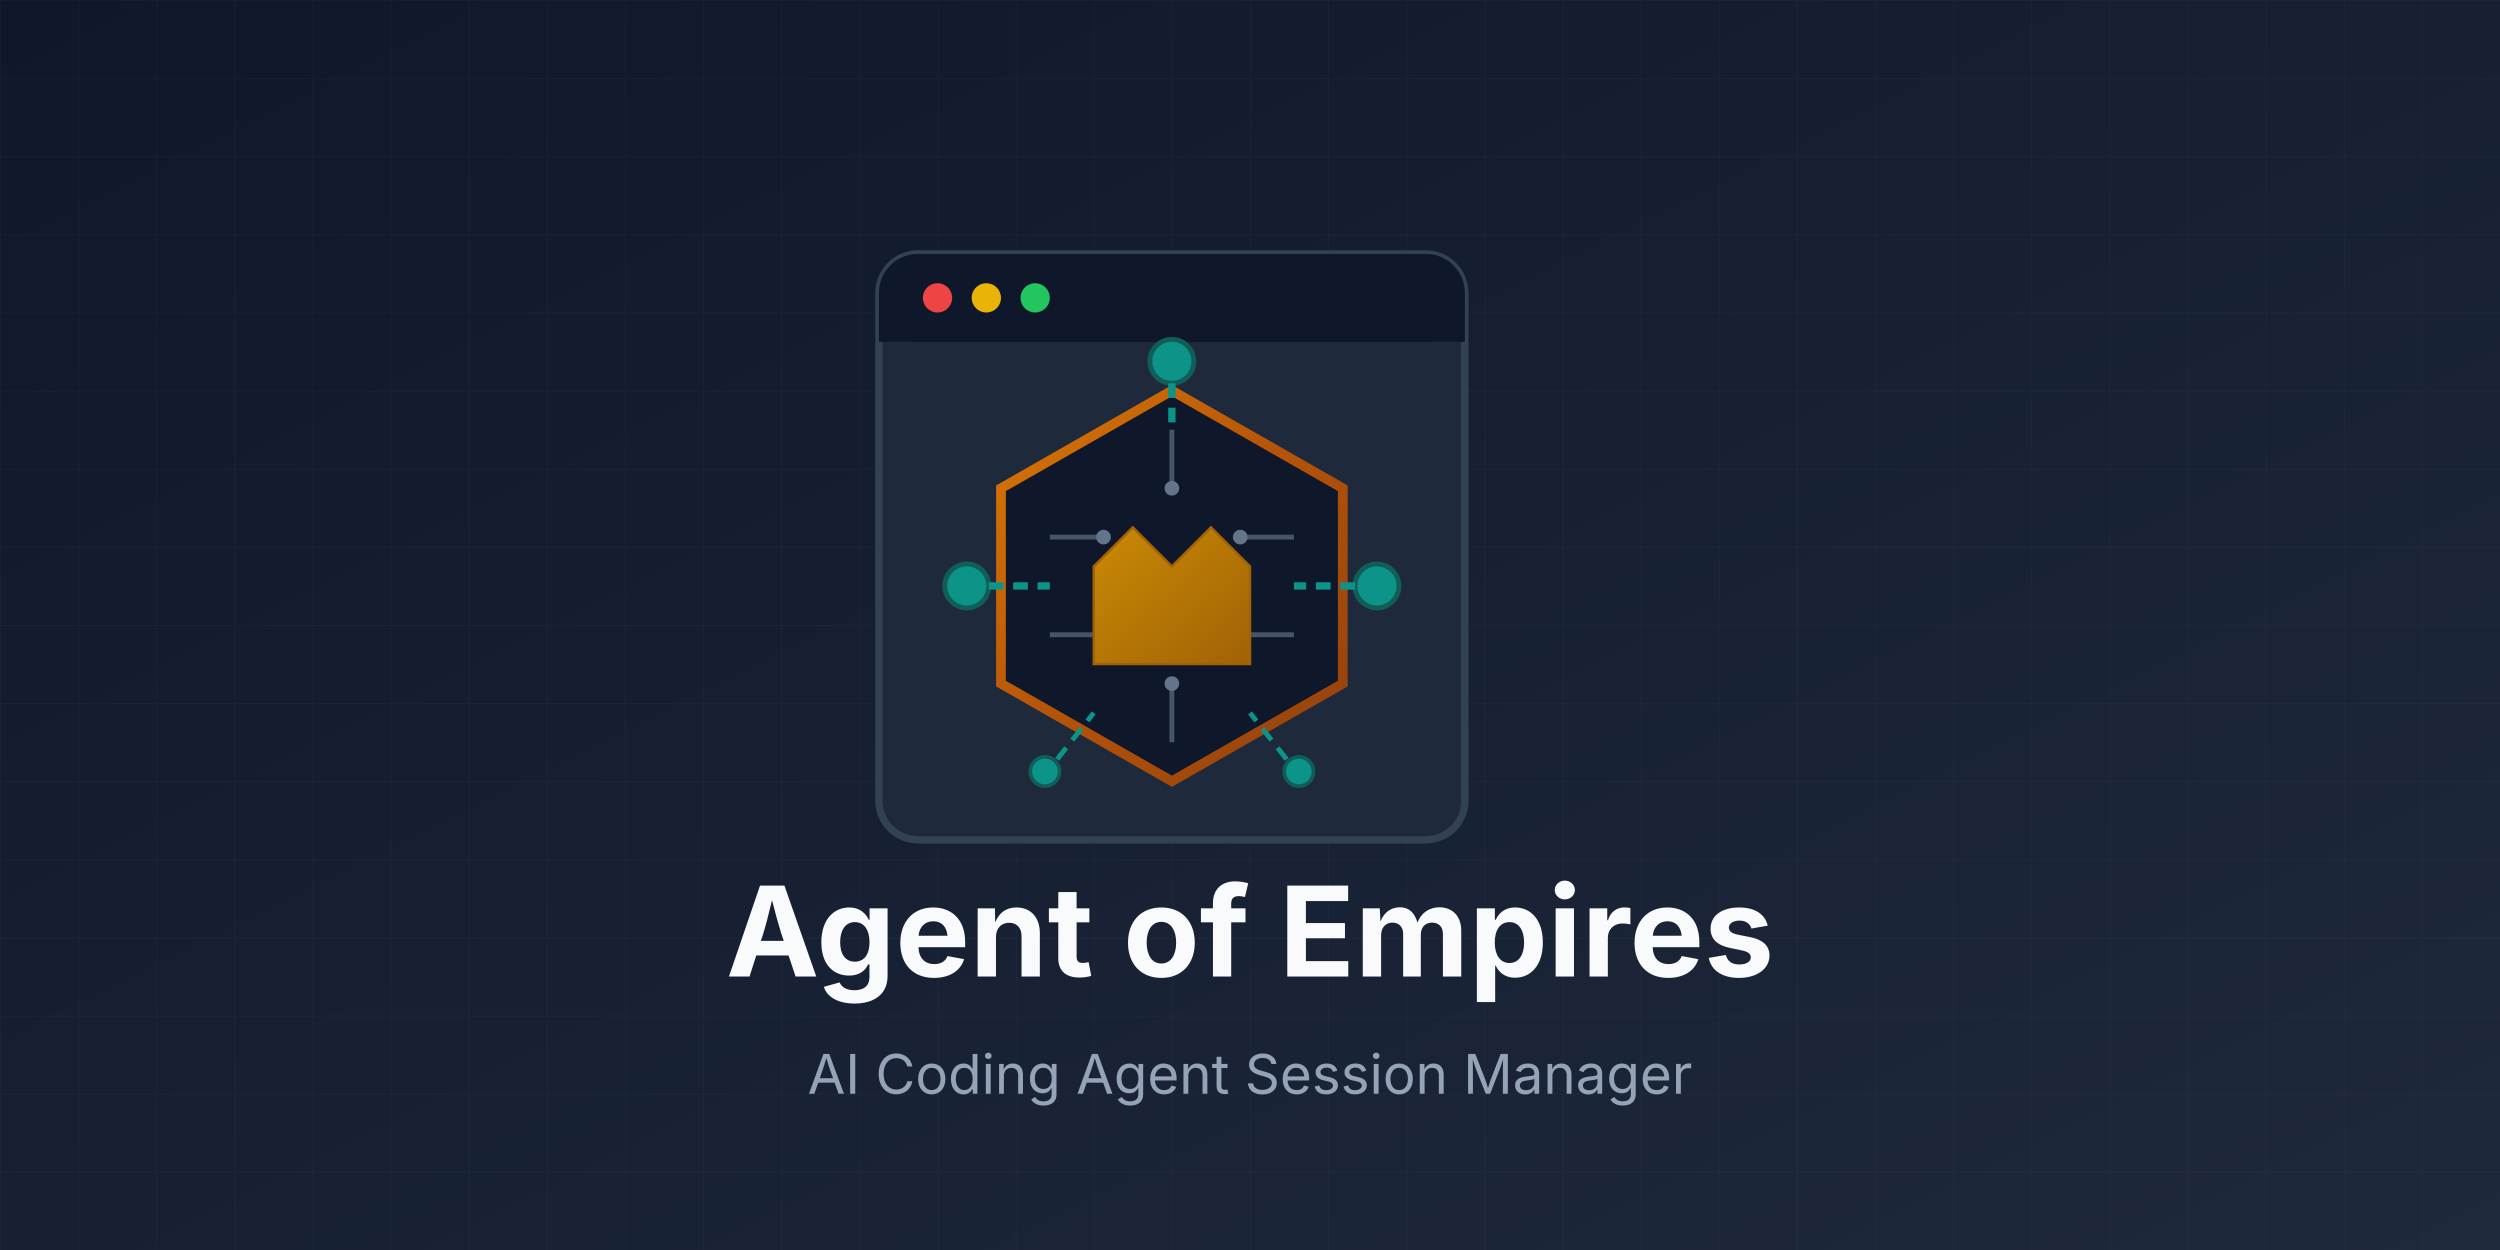
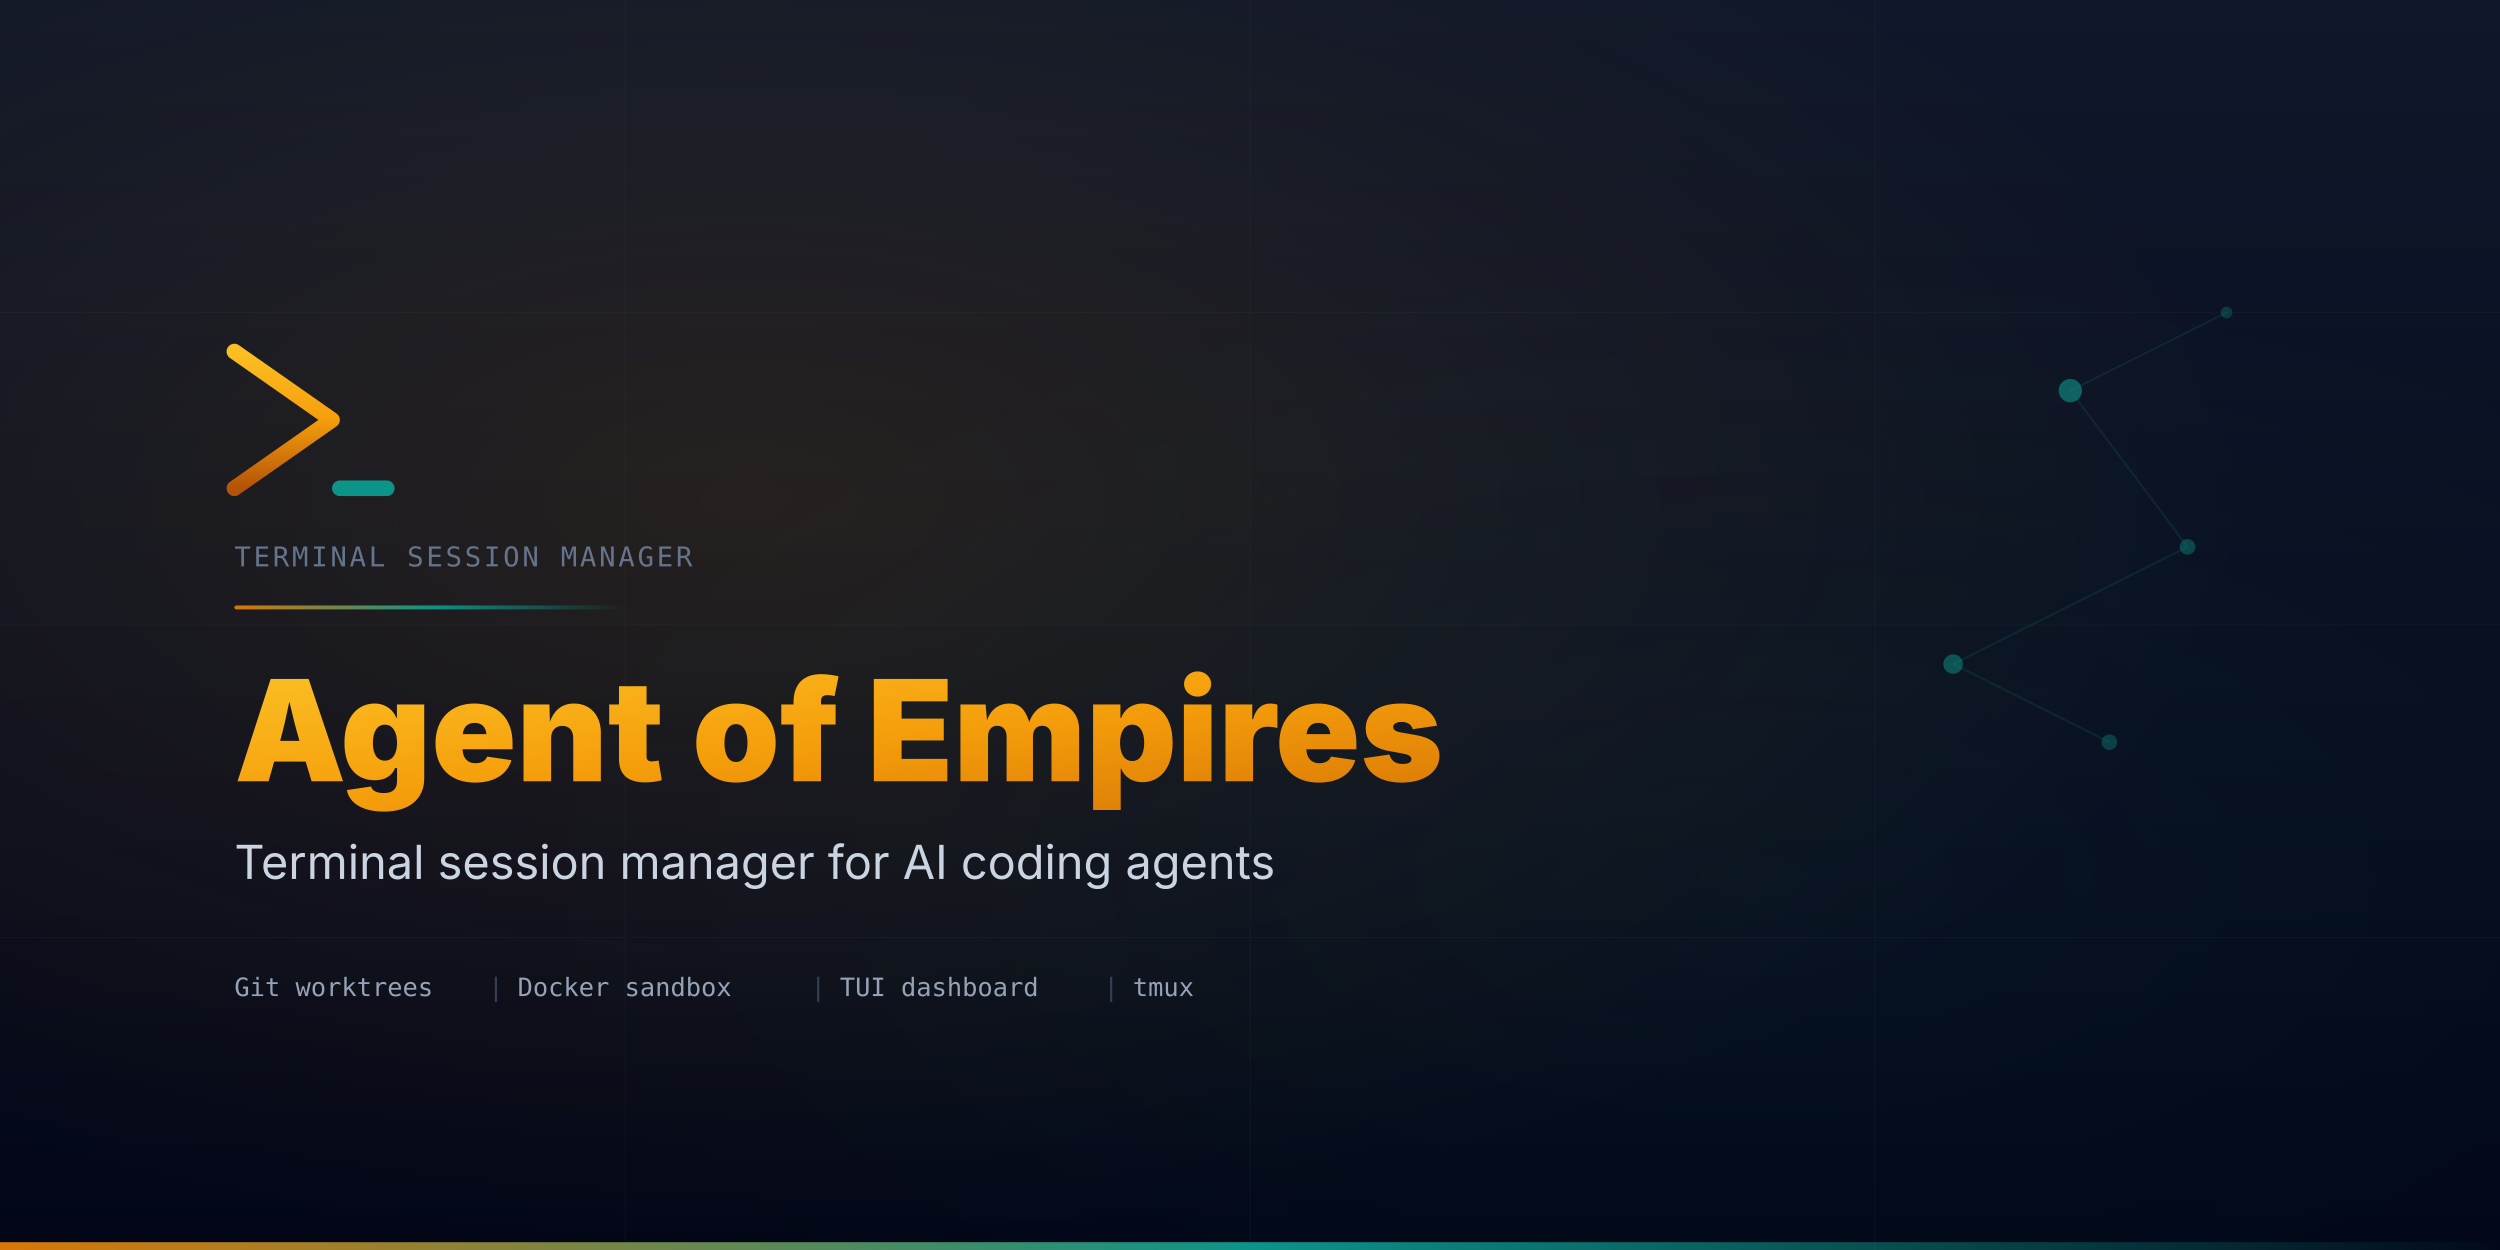
- <svg xmlns="http://www.w3.org/2000/svg" viewBox="0 0 1280 640">
+ <svg xmlns="http://www.w3.org/2000/svg" width="1280" height="640" viewBox="0 0 1280 640">
  <defs>
-     <linearGradient id="bgGrad" x1="0%" y1="0%" x2="100%" y2="100%">
-       <stop offset="0%" style="stop-color:#0f172a" />
-       <stop offset="100%" style="stop-color:#1e293b" />
+     <linearGradient id="bg" x1="0" y1="0" x2="0" y2="1">
+       <stop offset="0%" stop-color="#0f172a" />
+       <stop offset="100%" stop-color="#020617" />
    </linearGradient>
-     <linearGradient id="copperGrad" x1="0%" y1="0%" x2="100%" y2="100%">
-       <stop offset="0%" style="stop-color:#d97706" />
-       <stop offset="50%" style="stop-color:#b45309" />
-       <stop offset="100%" style="stop-color:#92400e" />
+     <linearGradient id="brand" x1="0" y1="0" x2="1" y2="1">
+       <stop offset="0%" stop-color="#fbbf24" />
+       <stop offset="50%" stop-color="#f59e0b" />
+       <stop offset="100%" stop-color="#d97706" />
    </linearGradient>
-     <linearGradient id="bronzeGrad" x1="0%" y1="0%" x2="100%" y2="100%">
-       <stop offset="0%" style="stop-color:#ca8a04" />
-       <stop offset="100%" style="stop-color:#a16207" />
+     <linearGradient id="prompt-grad" x1="0" y1="0" x2="0" y2="1">
+       <stop offset="0%" stop-color="#fbbf24" />
+       <stop offset="50%" stop-color="#f59e0b" />
+       <stop offset="100%" stop-color="#b45309" />
    </linearGradient>
+     <linearGradient id="accent-line" x1="0" y1="0" x2="1" y2="0">
+       <stop offset="0%" stop-color="#d97706" />
+       <stop offset="50%" stop-color="#0d9488" />
+       <stop offset="100%" stop-color="#0d9488" stop-opacity="0" />
+     </linearGradient>
+     <radialGradient id="glow" cx="30%" cy="40%" r="60%">
+       <stop offset="0%" stop-color="#f59e0b" stop-opacity="0.12" />
+       <stop offset="100%" stop-color="#f59e0b" stop-opacity="0" />
+     </radialGradient>
+     <radialGradient id="teal-glow" cx="70%" cy="70%" r="50%">
+       <stop offset="0%" stop-color="#0d9488" stop-opacity="0.06" />
+       <stop offset="100%" stop-color="#0d9488" stop-opacity="0" />
+     </radialGradient>
  </defs>
-   <rect width="1280" height="640" fill="url(#bgGrad)" />
-   <g opacity="0.05">
-     <pattern id="grid" width="40" height="40" patternUnits="userSpaceOnUse">
-       <path d="M 40 0 L 0 0 0 40" fill="none" stroke="#fff" stroke-width="0.5" />
-     </pattern>
-     <rect width="1280" height="640" fill="url(#grid)" />
+   <rect width="1280" height="640" fill="url(#bg)" />
+   <rect width="1280" height="640" fill="url(#glow)" />
+   <rect width="1280" height="640" fill="url(#teal-glow)" />
+   <g stroke="#334155" stroke-width="0.5" opacity="0.15">
+     <line x1="0" y1="160" x2="1280" y2="160" />
+     <line x1="0" y1="320" x2="1280" y2="320" />
+     <line x1="0" y1="480" x2="1280" y2="480" />
+     <line x1="320" y1="0" x2="320" y2="640" />
+     <line x1="640" y1="0" x2="640" y2="640" />
+     <line x1="960" y1="0" x2="960" y2="640" />
  </g>
-   <g transform="translate(440, 120) scale(2.5)">
-     <rect x="4" y="4" width="120" height="120" rx="8" fill="#1e293b" stroke="#334155" stroke-width="1.5" />
-     <rect x="4" y="4" width="120" height="18" rx="8" fill="#0f172a" />
-     <rect x="4" y="14" width="120" height="8" fill="#0f172a" />
-     <circle cx="16" cy="13" r="3" fill="#ef4444" />
-     <circle cx="26" cy="13" r="3" fill="#eab308" />
-     <circle cx="36" cy="13" r="3" fill="#22c55e" />
-     <g transform="translate(64, 72)">
-       <polygon points="0,-40 35,-20 35,20 0,40 -35,20 -35,-20" fill="#0f172a" stroke="url(#copperGrad)" stroke-width="2" />
-       <path d="M0,-32 L0,-20 M-25,-10 L-14,-10 M25,-10 L14,-10 M-25,10 L-14,10 M25,10 L14,10 M0,20 L0,32" stroke="#475569" stroke-width="1" />
-       <circle cx="0" cy="-20" r="1.5" fill="#64748b" />
-       <circle cx="-14" cy="-10" r="1.5" fill="#64748b" />
-       <circle cx="14" cy="-10" r="1.5" fill="#64748b" />
-       <circle cx="-14" cy="10" r="1.5" fill="#64748b" />
-       <circle cx="14" cy="10" r="1.5" fill="#64748b" />
-       <circle cx="0" cy="20" r="1.5" fill="#64748b" />
-       <path d="M-16,16 L-16,-4 L-8,-12 L0,-4 L8,-12 L16,-4 L16,16 Z" fill="url(#bronzeGrad)" stroke="#a16207" stroke-width="0.5" />
-       <circle cx="0" cy="-46" r="4.5" fill="#0d9488" stroke="#115e59" stroke-width="1" />
-       <path d="M0,-41.5 L0,-32" stroke="#0d9488" stroke-width="1.5" stroke-dasharray="3,2" />
-       <circle cx="42" cy="0" r="4.5" fill="#0d9488" stroke="#115e59" stroke-width="1" />
-       <path d="M37.5,0 L25,0" stroke="#0d9488" stroke-width="1.5" stroke-dasharray="3,2" />
-       <circle cx="-42" cy="0" r="4.5" fill="#0d9488" stroke="#115e59" stroke-width="1" />
-       <path d="M-37.5,0 L-25,0" stroke="#0d9488" stroke-width="1.5" stroke-dasharray="3,2" />
-       <circle cx="26" cy="38" r="3" fill="#0d9488" stroke="#115e59" stroke-width="0.75" />
-       <path d="M23.5,35.5 L16,26" stroke="#0d9488" stroke-width="1" stroke-dasharray="3,2" />
-       <circle cx="-26" cy="38" r="3" fill="#0d9488" stroke="#115e59" stroke-width="0.75" />
-       <path d="M-23.5,35.5 L-16,26" stroke="#0d9488" stroke-width="1" stroke-dasharray="3,2" />
-     </g>
+   <g transform="translate(120, 180)">
+     <path d="M 0,0 L 50,35 L 0,70" stroke="url(#prompt-grad)" stroke-width="8" stroke-linecap="round" stroke-linejoin="round" fill="none" />
+     <line x1="54" y1="70" x2="78" y2="70" stroke="#0d9488" stroke-width="8" stroke-linecap="round" />
  </g>
-   <text x="640" y="500" text-anchor="middle" fill="#f8fafc" font-family="system-ui, -apple-system, sans-serif" font-size="64" font-weight="bold">Agent of Empires</text>
-   <text x="640" y="560" text-anchor="middle" fill="#94a3b8" font-family="system-ui, -apple-system, sans-serif" font-size="28">AI Coding Agent Session Manager</text>
+   <rect x="120" y="310" width="200" height="2" fill="url(#accent-line)" rx="1" />
+   <text x="120" y="290" font-family="'JetBrains Mono', 'SF Mono', 'Fira Code', monospace" font-size="14" fill="#64748b" letter-spacing="0.1em">TERMINAL SESSION MANAGER</text>
+   <text x="120" y="400" font-family="'Satoshi', 'DM Sans', 'Inter', system-ui, sans-serif" font-size="72" font-weight="900" fill="url(#brand)">Agent of Empires</text>
+   <text x="120" y="450" font-family="'DM Sans', 'Inter', system-ui, sans-serif" font-size="24" fill="#cbd5e1">Terminal session manager for AI coding agents</text>
+   <g font-family="'JetBrains Mono', 'SF Mono', monospace" font-size="13" fill="#94a3b8">
+     <text x="120" y="510">Git worktrees</text>
+     <text x="120" y="510" dx="130" fill="#334155">|</text>
+     <text x="120" y="510" dx="145">Docker sandbox</text>
+     <text x="120" y="510" dx="295" fill="#334155">|</text>
+     <text x="120" y="510" dx="310">TUI dashboard</text>
+     <text x="120" y="510" dx="445" fill="#334155">|</text>
+     <text x="120" y="510" dx="460">tmux</text>
+   </g>
+   <circle cx="1060" cy="200" r="6" fill="#0d9488" opacity="0.6" />
+   <circle cx="1120" cy="280" r="4" fill="#0d9488" opacity="0.4" />
+   <circle cx="1000" cy="340" r="5" fill="#0d9488" opacity="0.5" />
+   <circle cx="1140" cy="160" r="3" fill="#0d9488" opacity="0.3" />
+   <circle cx="1080" cy="380" r="4" fill="#0d9488" opacity="0.35" />
+   <g stroke="#0d9488" stroke-width="1" opacity="0.15">
+     <line x1="1060" y1="200" x2="1120" y2="280" />
+     <line x1="1120" y1="280" x2="1000" y2="340" />
+     <line x1="1060" y1="200" x2="1140" y2="160" />
+     <line x1="1000" y1="340" x2="1080" y2="380" />
+   </g>
+   <rect x="0" y="636" width="1280" height="4" fill="url(#accent-line)" />
</svg>
